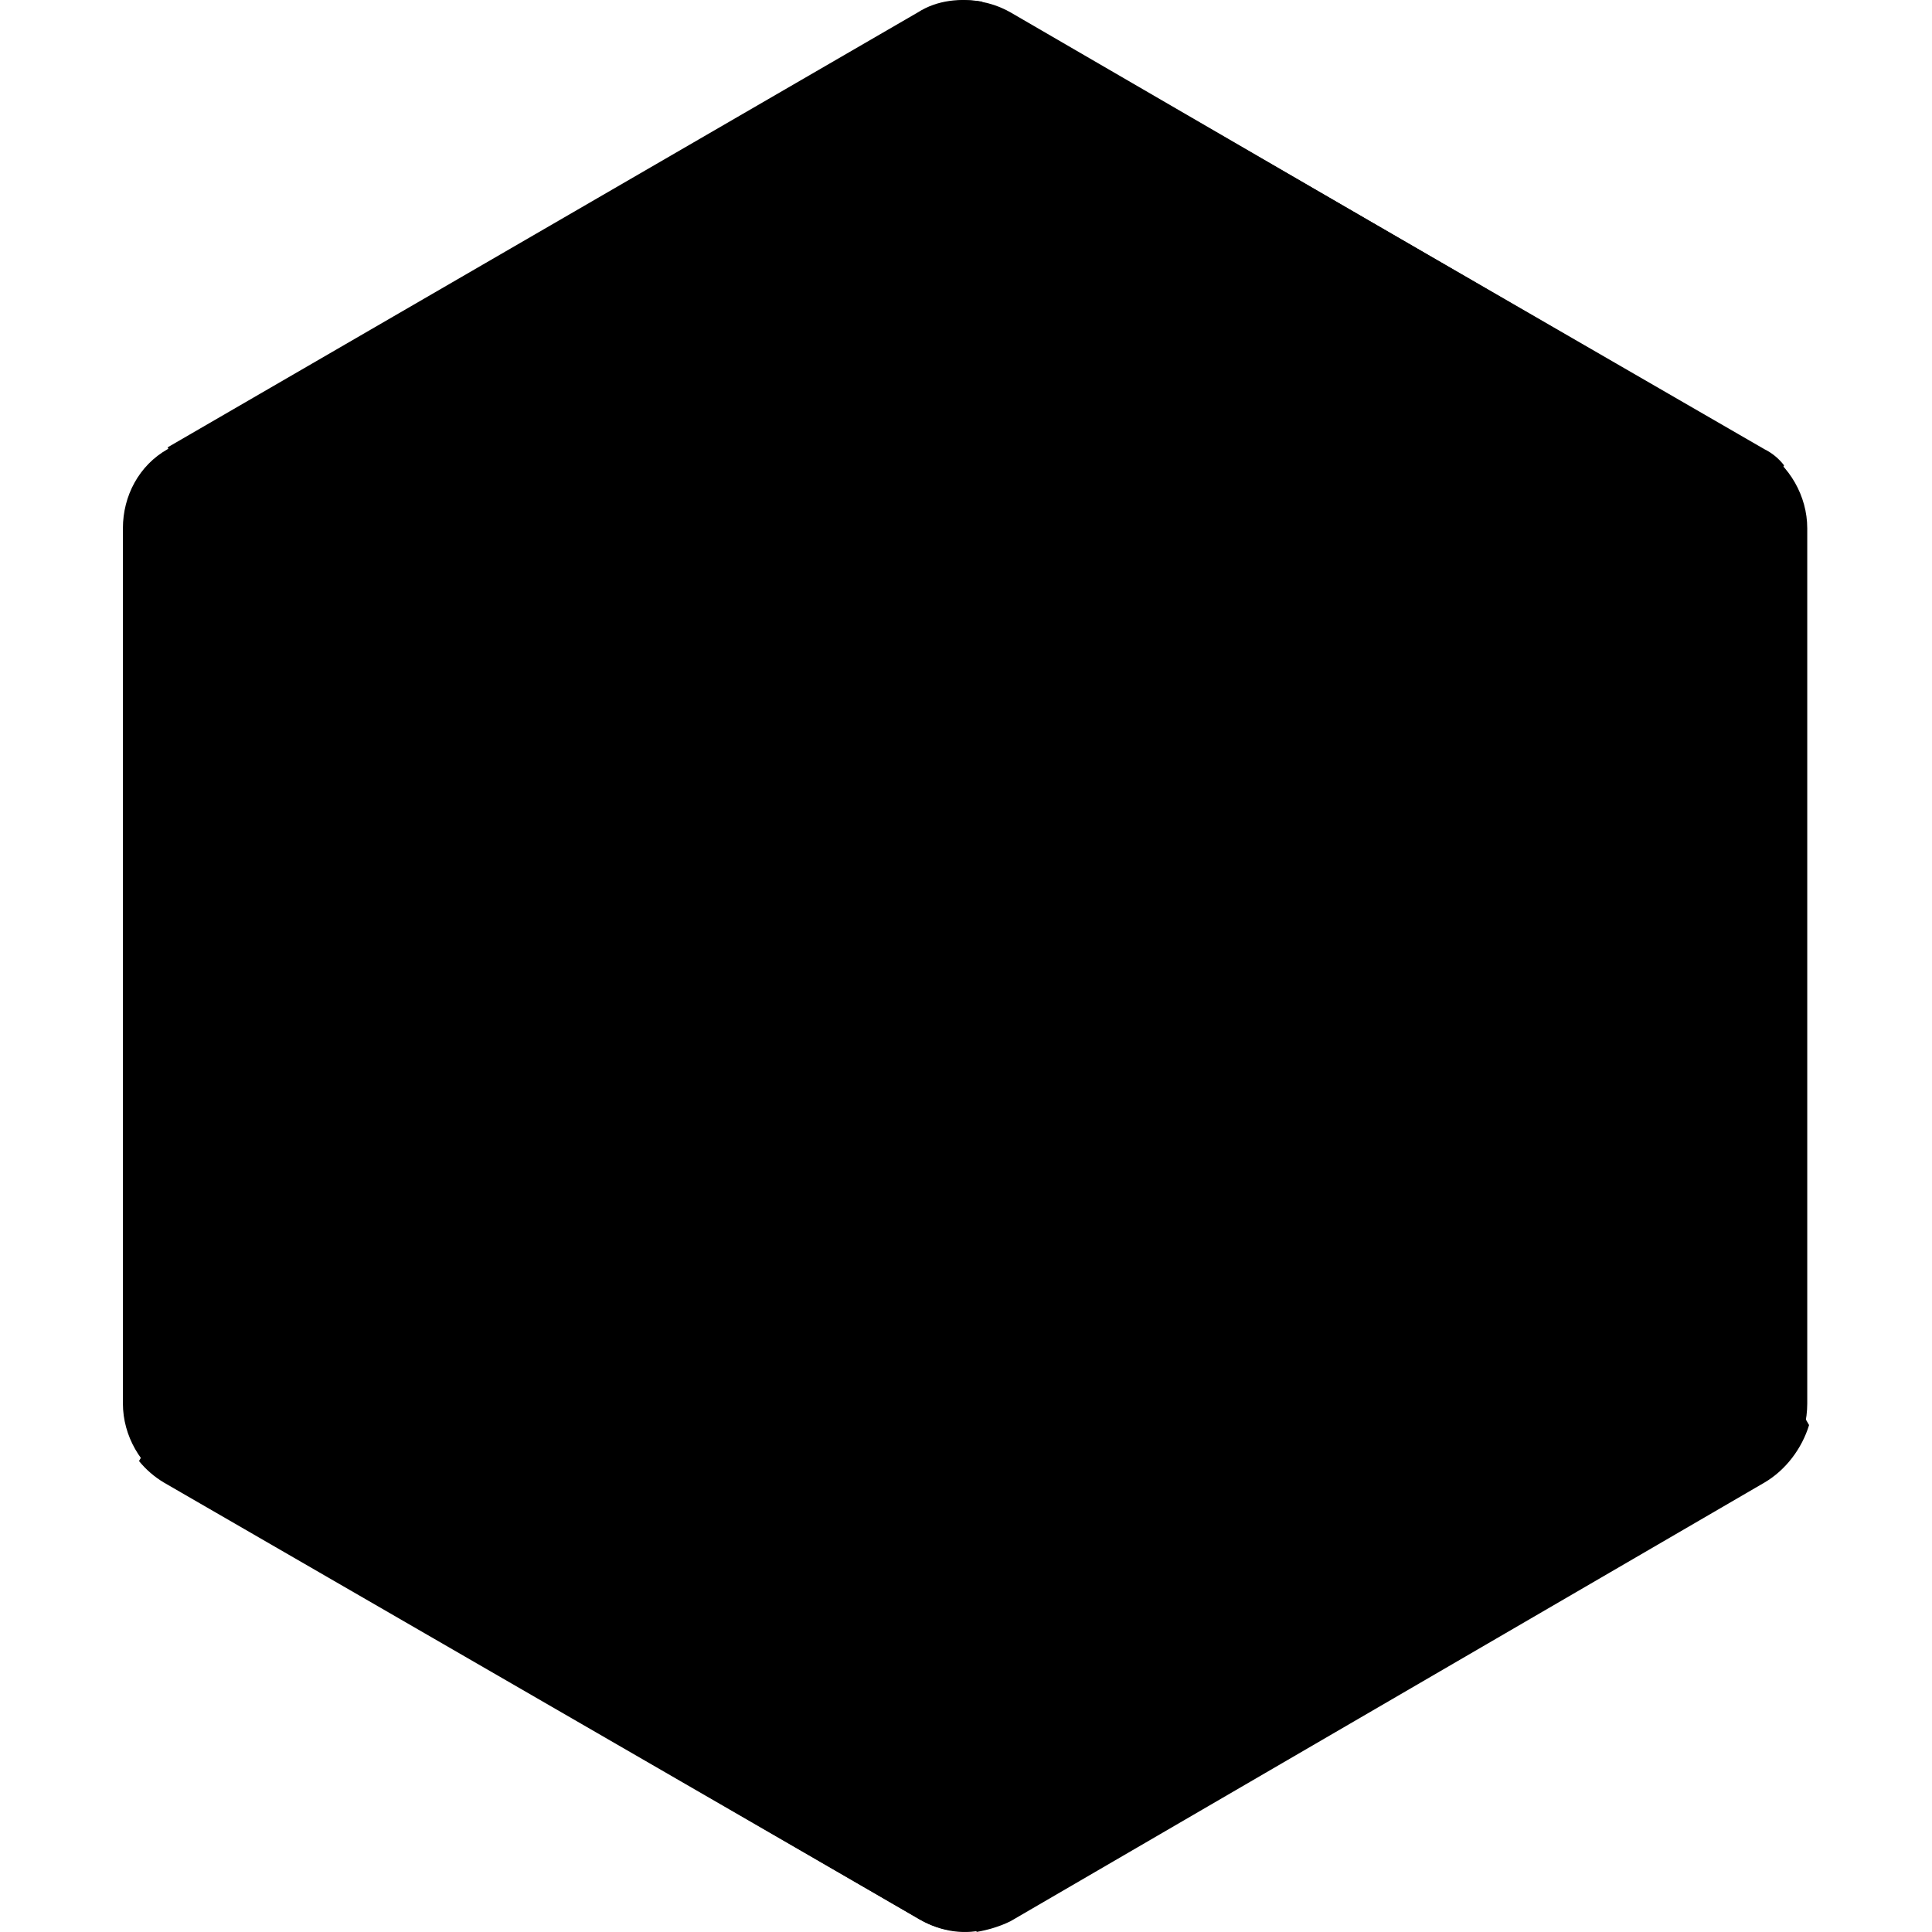
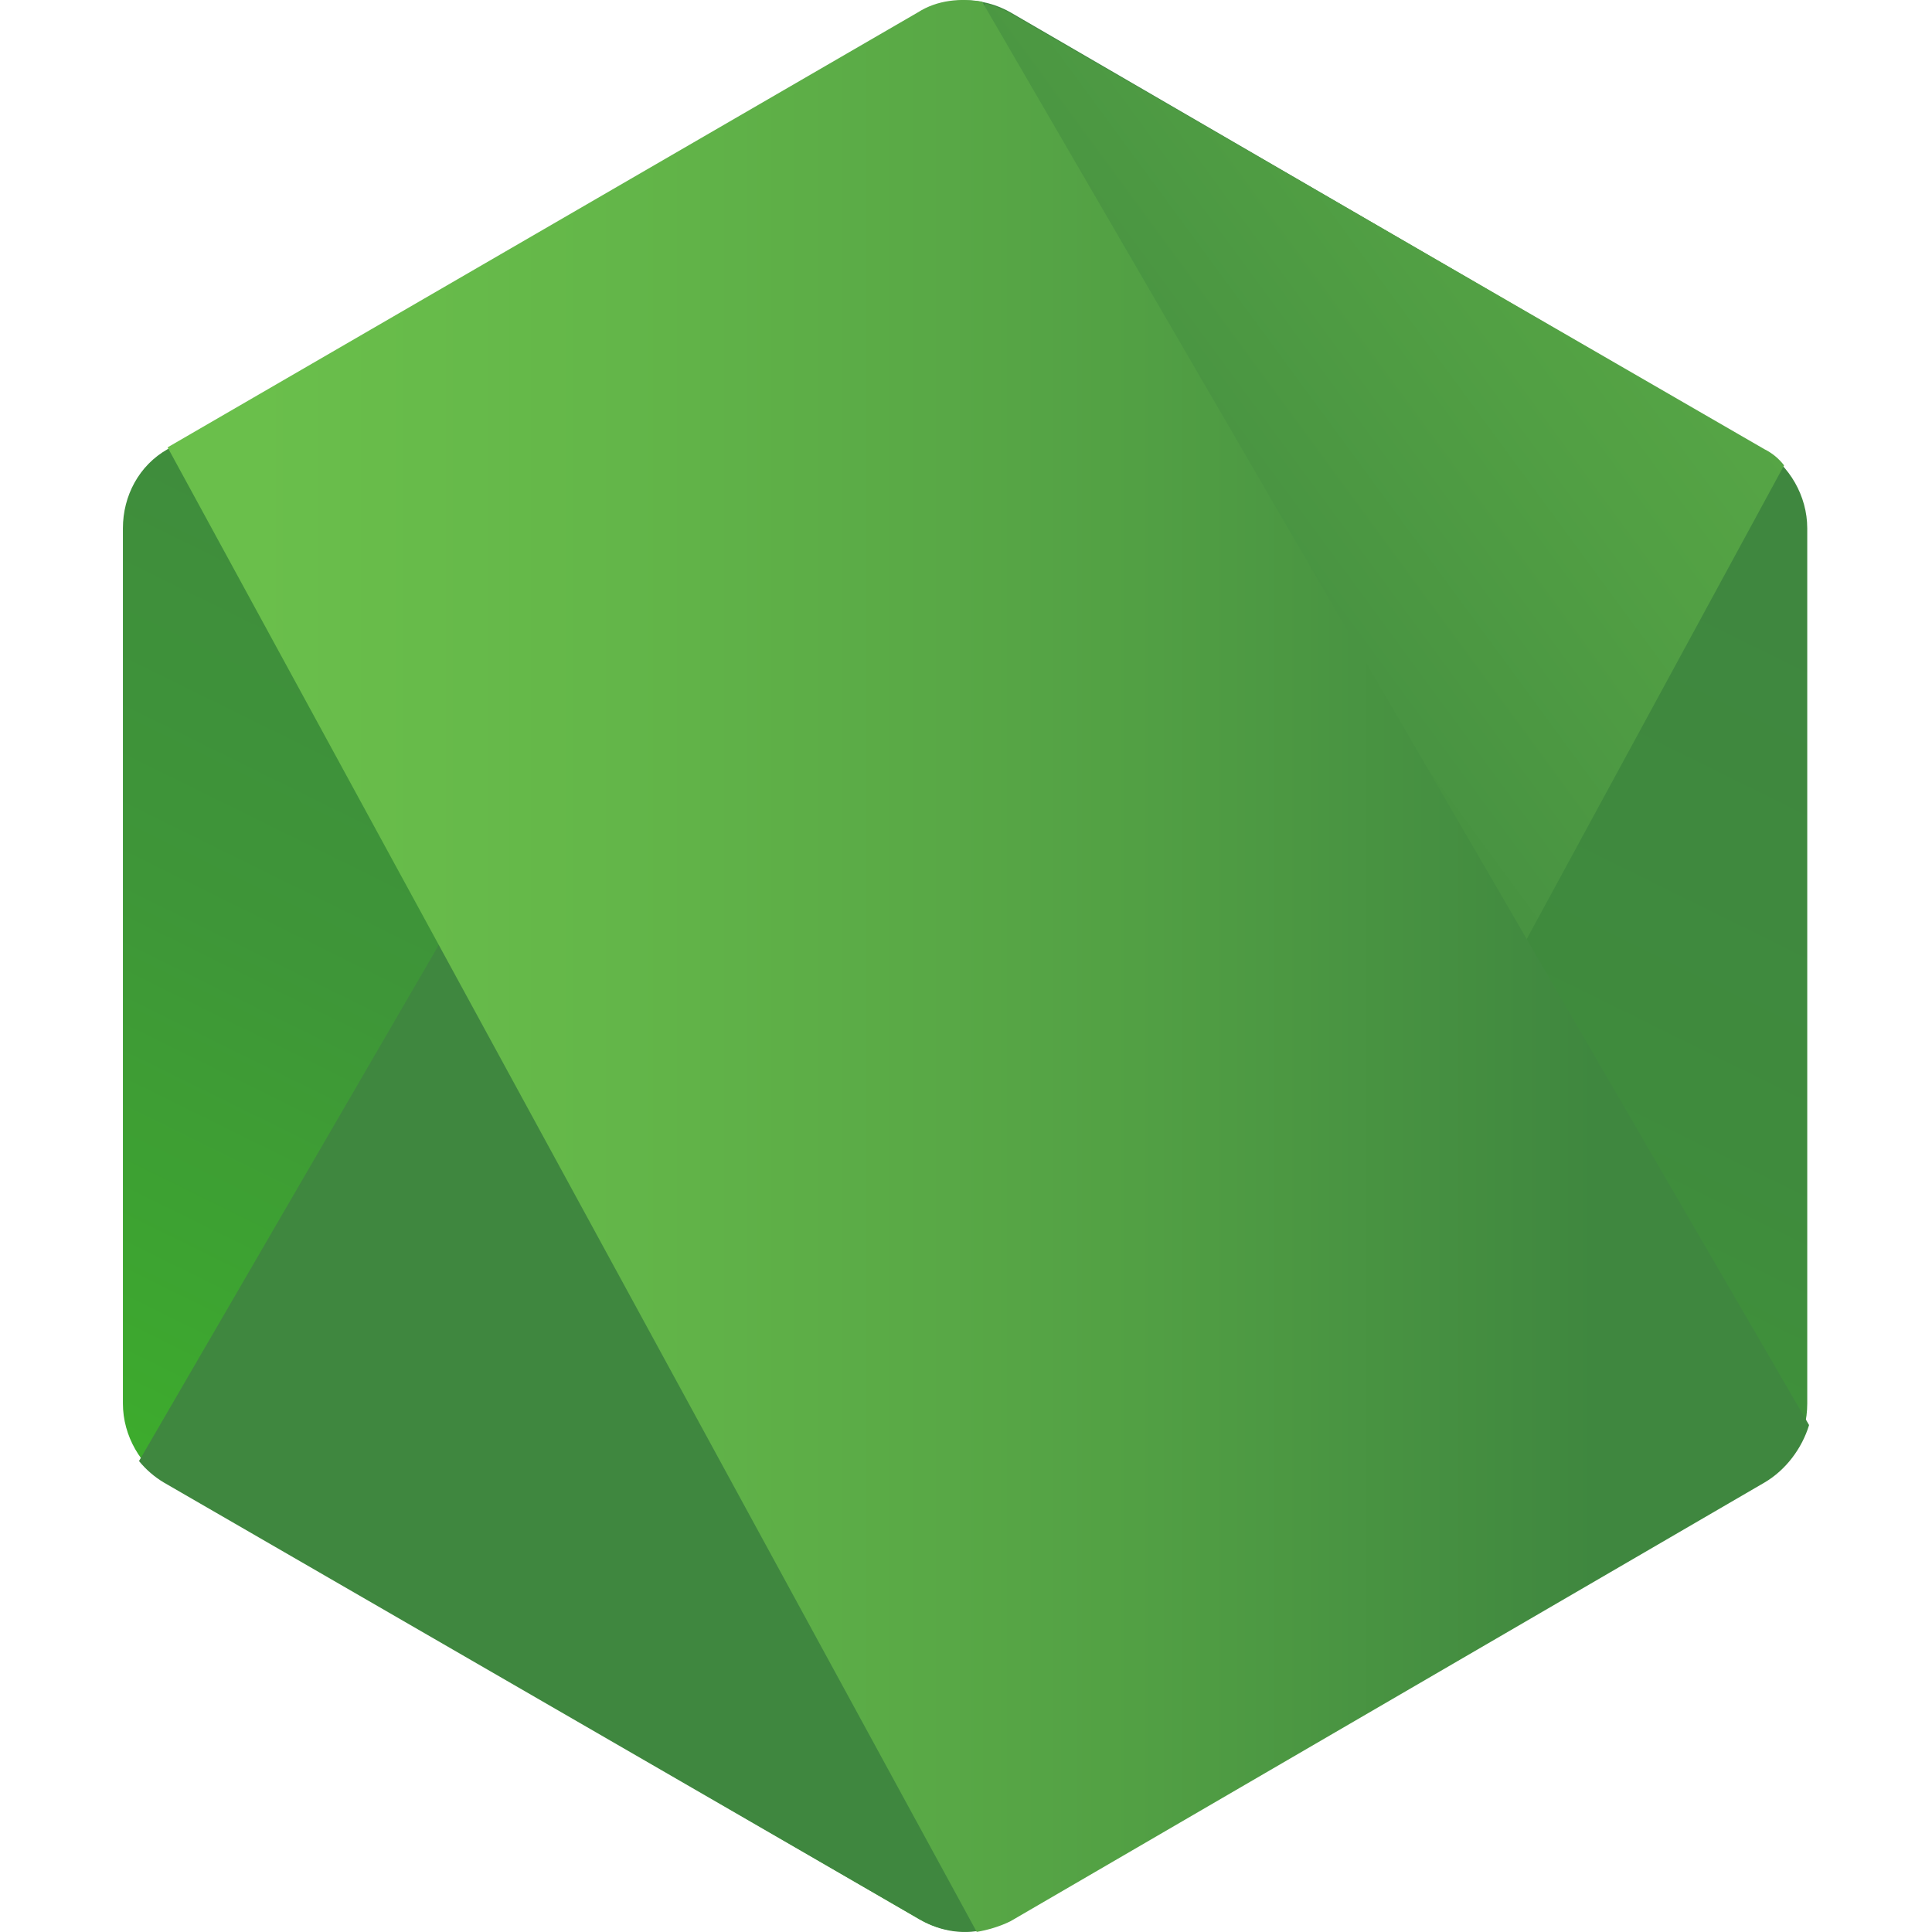
- <svg xmlns="http://www.w3.org/2000/svg" fill="currentColor" viewBox="0 0 128 128">
-   <path d="M66.958.825a6.07 6.07 0 0 0-6.035 0L11.103 29.76c-1.895 1.072-2.96 3.095-2.96 5.24v57.988c0 2.143 1.183 4.167 2.958 5.24l49.82 28.934a6.07 6.07 0 0 0 6.036 0l49.82-28.935c1.894-1.072 2.958-3.096 2.958-5.24V35c0-2.144-1.183-4.167-2.958-5.24z" />
-   <path d="M116.897 29.76 66.841.825A8.161 8.161 0 0 0 65.302.23L9.21 96.798a6.251 6.251 0 0 0 1.657 1.43l50.057 28.934c1.42.833 3.076 1.072 4.615.595l52.66-96.925a3.702 3.702 0 0 0-1.302-1.072z" />
-   <path d="M116.898 98.225c1.42-.833 2.485-2.262 2.958-3.81L65.066.108c-1.42-.238-2.959-.119-4.26.715L11.104 29.639l53.606 98.355c.71-.12 1.54-.358 2.25-.715z" />
+ <svg xmlns="http://www.w3.org/2000/svg" viewBox="0 0 128 128">
+   <path fill="url(#a)" d="M66.958.825a6.07 6.07 0 0 0-6.035 0L11.103 29.76c-1.895 1.072-2.96 3.095-2.96 5.24v57.988c0 2.143 1.183 4.167 2.958 5.24l49.82 28.934a6.07 6.07 0 0 0 6.036 0l49.82-28.935c1.894-1.072 2.958-3.096 2.958-5.24V35c0-2.144-1.183-4.167-2.958-5.24z" />
+   <path fill="url(#b)" d="M116.897 29.76 66.841.825A8.161 8.161 0 0 0 65.302.23L9.21 96.798a6.251 6.251 0 0 0 1.657 1.43l50.057 28.934c1.42.833 3.076 1.072 4.615.595l52.66-96.925a3.702 3.702 0 0 0-1.302-1.072z" />
+   <path fill="url(#c)" d="M116.898 98.225c1.42-.833 2.485-2.262 2.958-3.81L65.066.108c-1.42-.238-2.959-.119-4.26.715L11.104 29.639l53.606 98.355c.71-.12 1.54-.358 2.25-.715z" />
  <defs>
    <linearGradient id="a" x1="34.513" x2="27.157" y1="15.535" y2="30.448" gradientTransform="translate(-129.242 -73.715) scale(6.18523)" gradientUnits="userSpaceOnUse">
      <stop stop-color="#3F873F" />
      <stop offset=".33" stop-color="#3F8B3D" />
      <stop offset=".637" stop-color="#3E9638" />
      <stop offset=".934" stop-color="#3DA92E" />
      <stop offset="1" stop-color="#3DAE2B" />
    </linearGradient>
    <linearGradient id="b" x1="30.009" x2="50.533" y1="23.359" y2="8.288" gradientTransform="translate(-129.242 -73.715) scale(6.18523)" gradientUnits="userSpaceOnUse">
      <stop offset=".138" stop-color="#3F873F" />
      <stop offset=".402" stop-color="#52A044" />
      <stop offset=".713" stop-color="#64B749" />
      <stop offset=".908" stop-color="#6ABF4B" />
    </linearGradient>
    <linearGradient id="c" x1="21.917" x2="40.555" y1="22.261" y2="22.261" gradientTransform="translate(-129.242 -73.715) scale(6.18523)" gradientUnits="userSpaceOnUse">
      <stop offset=".092" stop-color="#6ABF4B" />
      <stop offset=".287" stop-color="#64B749" />
      <stop offset=".598" stop-color="#52A044" />
      <stop offset=".862" stop-color="#3F873F" />
    </linearGradient>
  </defs>
</svg>
